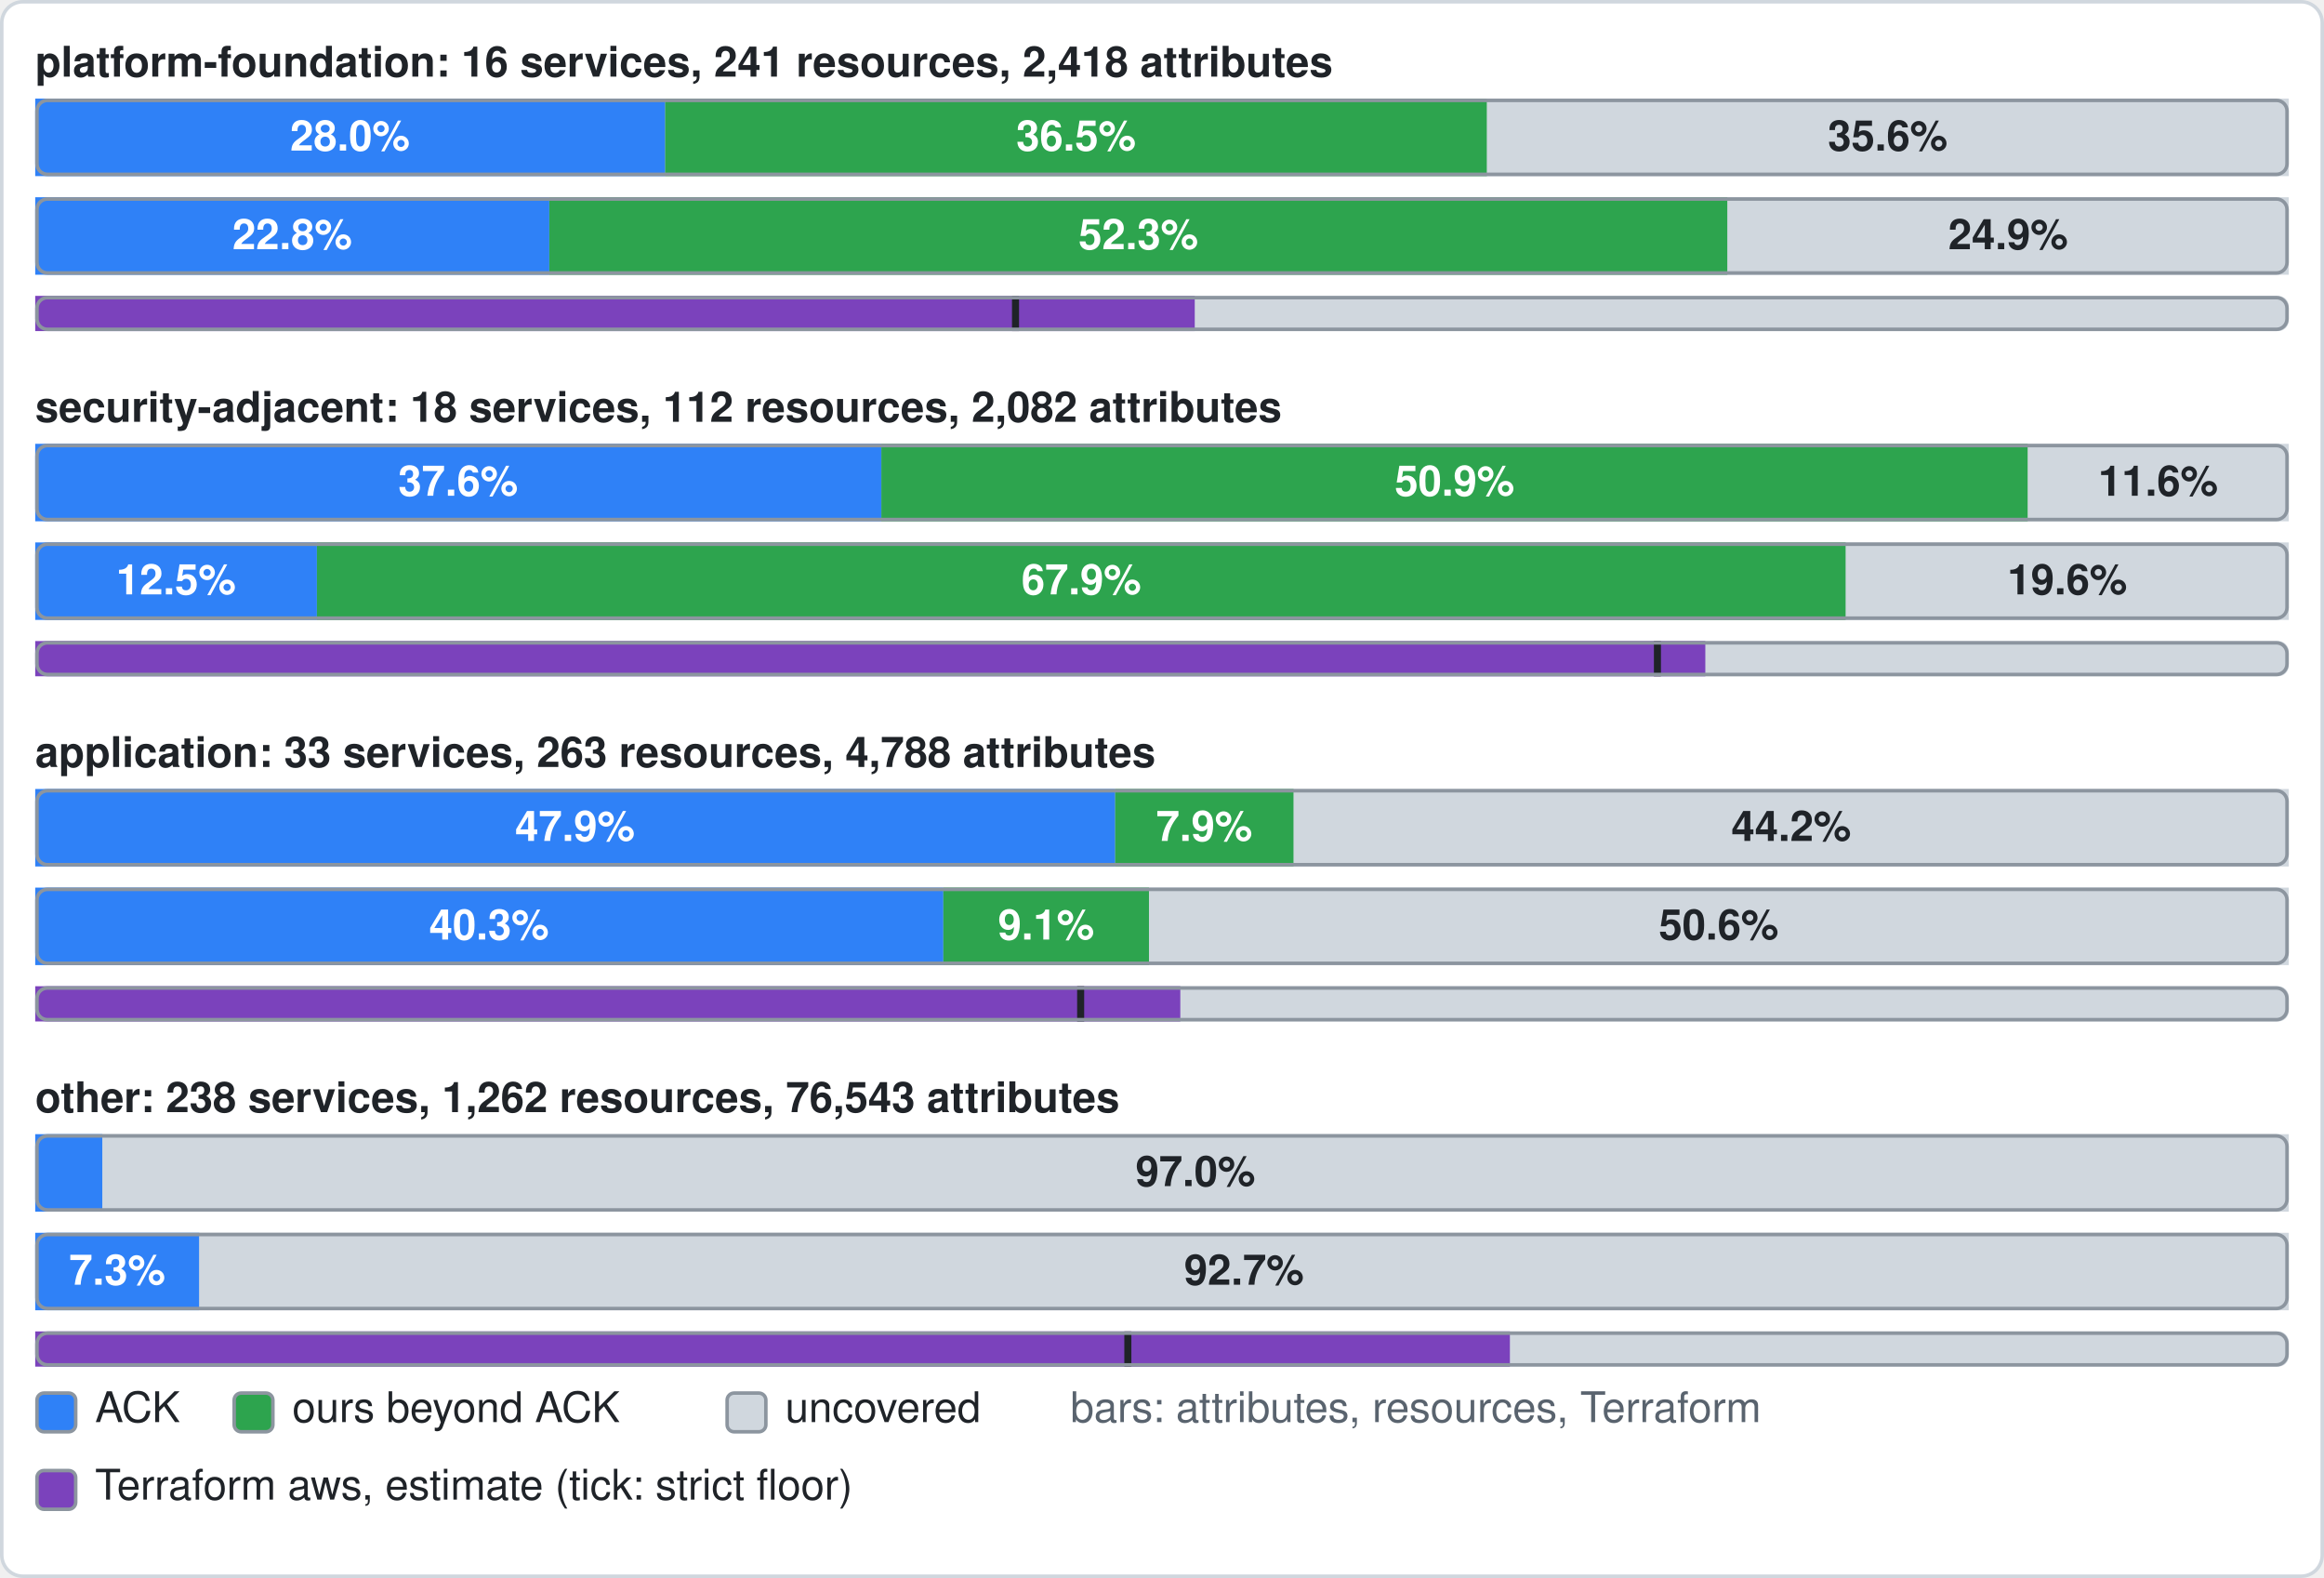
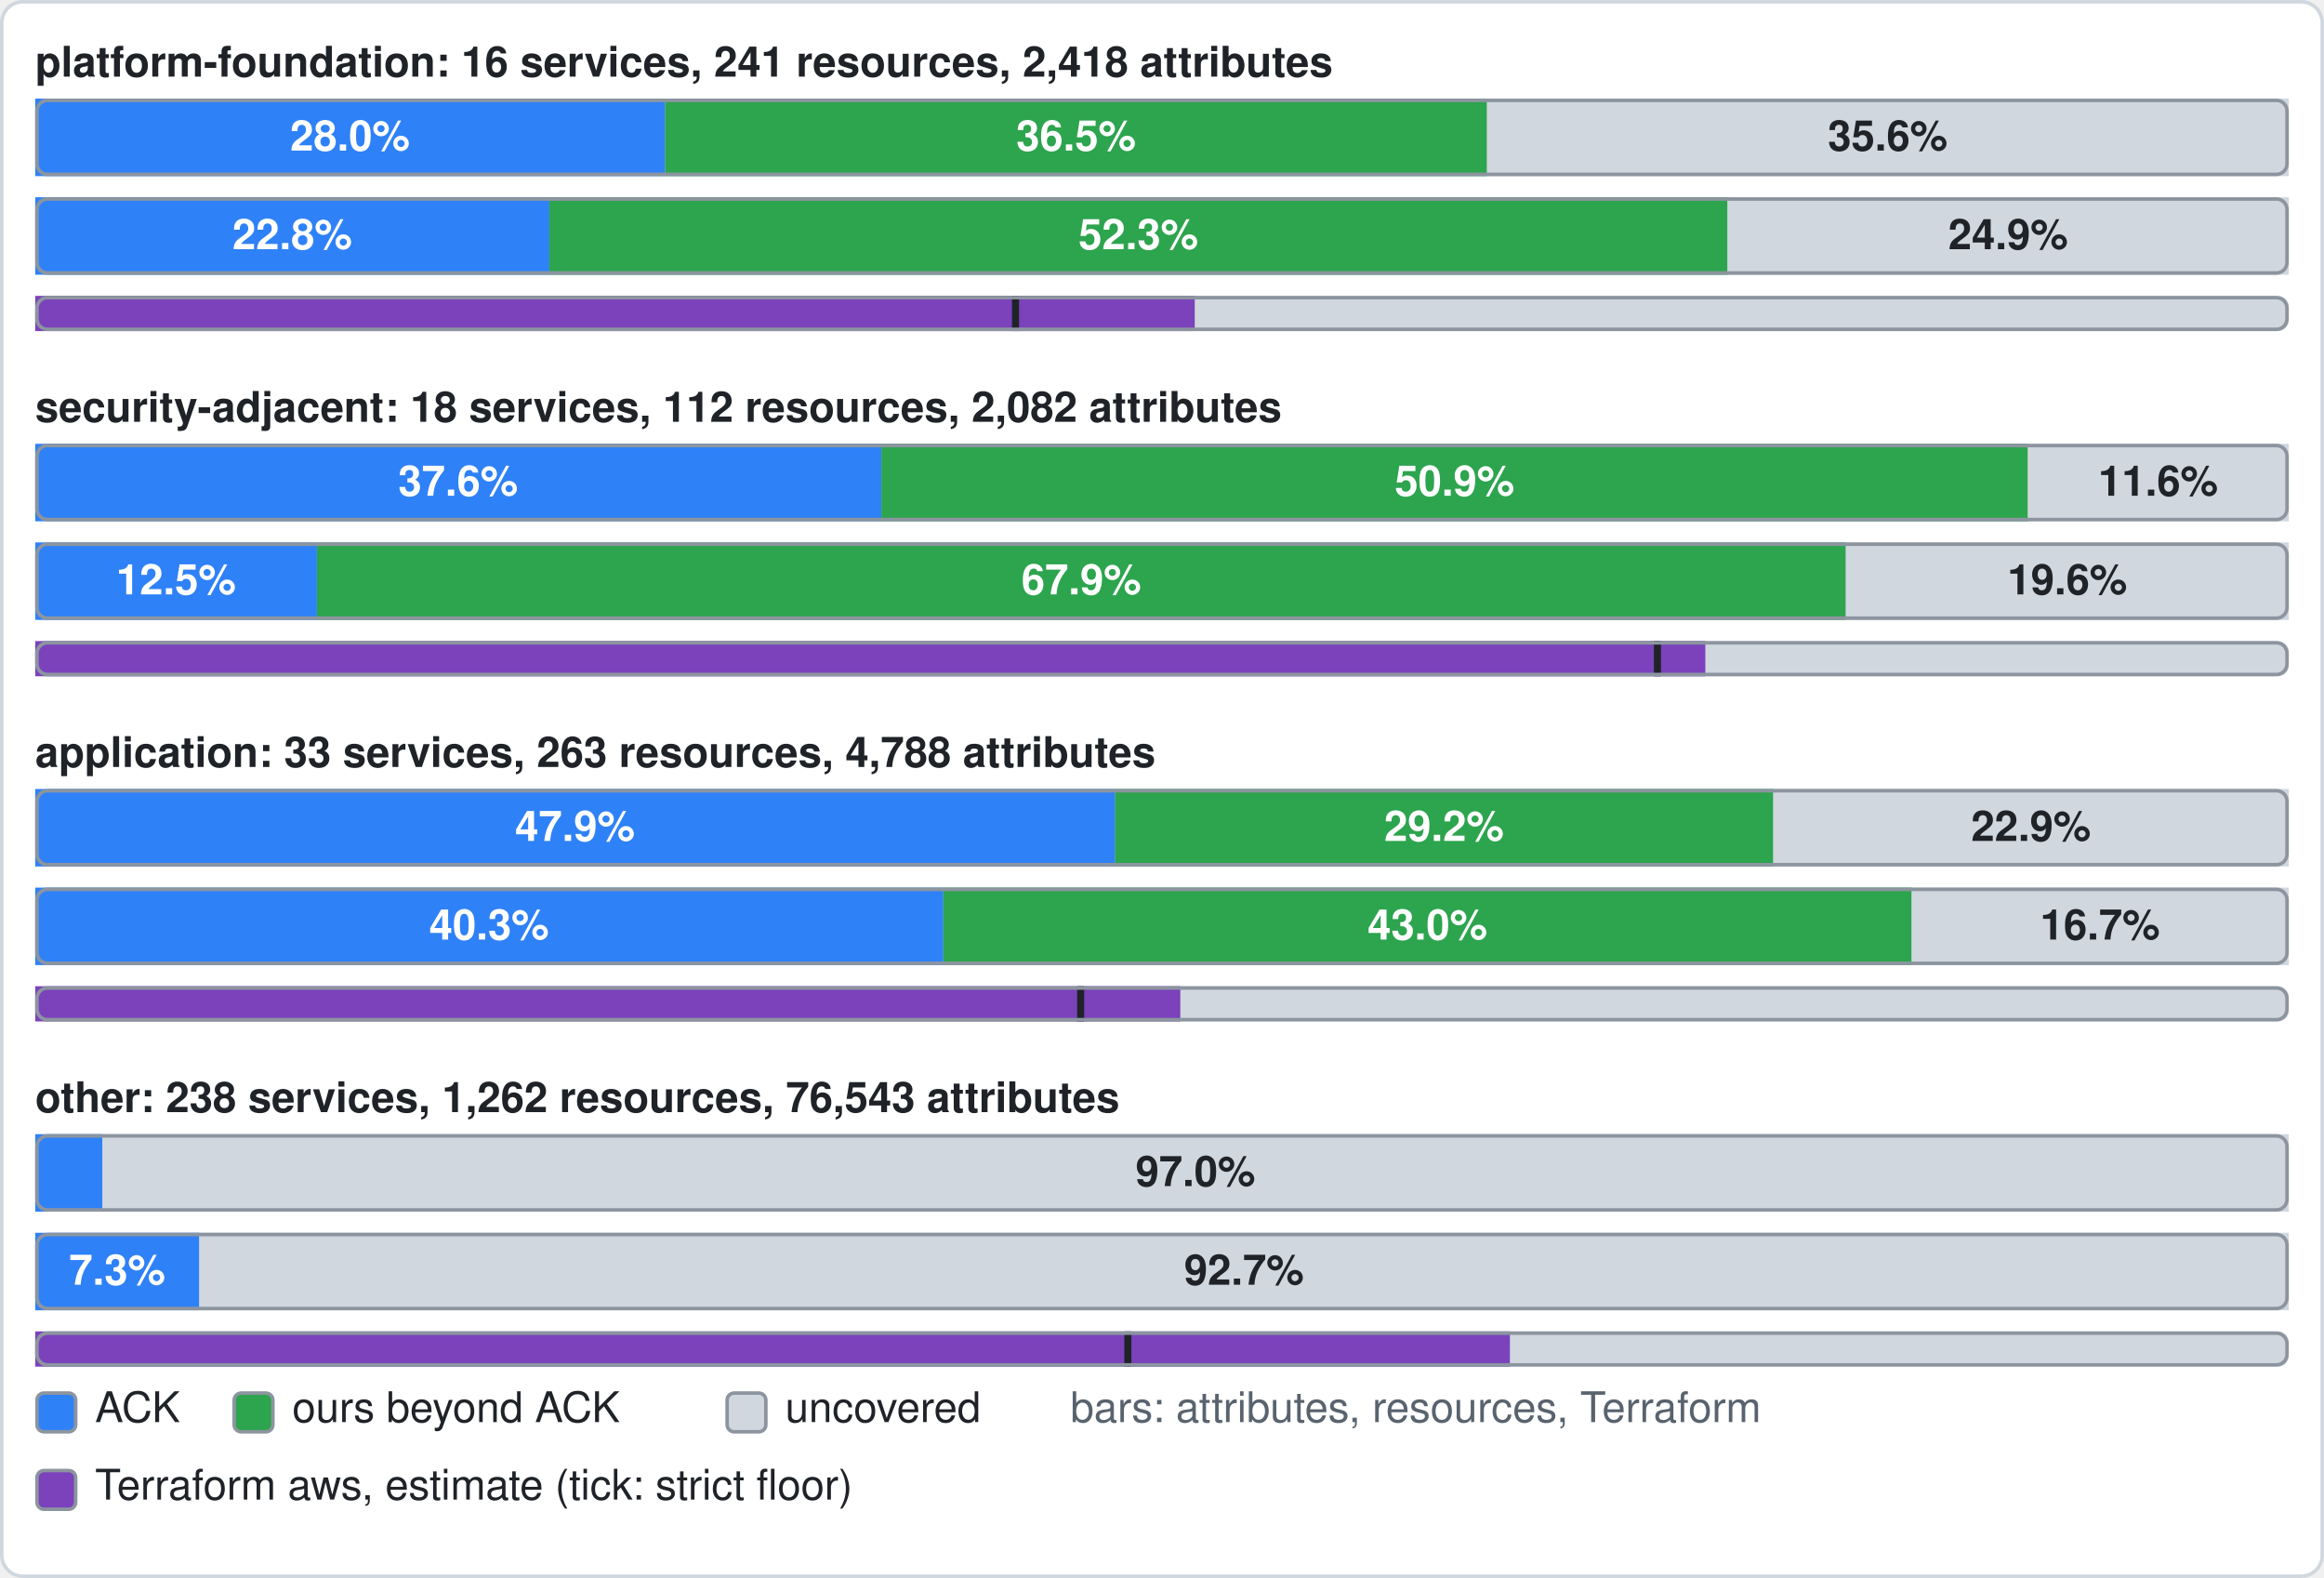
- <svg xmlns="http://www.w3.org/2000/svg" width="660" height="448" viewBox="0 0 660 448" role="img" aria-label="platform-foundation: attributes official 28.0%, ours beyond 36.5%, uncovered 35.6%; resources official 22.8%, ours beyond 52.3%, uncovered 24.9%; Terraform aws provider (estimate): 51.5% of 2400 attributes, at least 43.5%. security-adjacent: attributes official 37.6%, ours beyond 50.9%, uncovered 11.6%; resources official 12.5%, ours beyond 67.9%, uncovered 19.6%; Terraform aws provider (estimate): 74.1% of 2082 attributes, at least 72.0%. application: attributes official 47.9%, ours beyond 7.9%, uncovered 44.2%; resources official 40.3%, ours beyond 9.1%, uncovered 50.6%; Terraform aws provider (estimate): 50.8% of 4766 attributes, at least 46.4%. other: attributes official 3.0%, ours beyond 0.0%, uncovered 97.0%; resources official 7.3%, ours beyond 0.0%, uncovered 92.7%; Terraform aws provider (estimate): 65.4% of 76525 attributes, at least 48.5%">
+ <svg xmlns="http://www.w3.org/2000/svg" width="660" height="448" viewBox="0 0 660 448" role="img" aria-label="platform-foundation: attributes official 28.0%, ours beyond 36.5%, uncovered 35.6%; resources official 22.8%, ours beyond 52.3%, uncovered 24.9%; Terraform aws provider (estimate): 51.5% of 2400 attributes, at least 43.5%. security-adjacent: attributes official 37.6%, ours beyond 50.9%, uncovered 11.6%; resources official 12.5%, ours beyond 67.9%, uncovered 19.6%; Terraform aws provider (estimate): 74.1% of 2082 attributes, at least 72.0%. application: attributes official 47.9%, ours beyond 29.2%, uncovered 22.9%; resources official 40.3%, ours beyond 43.0%, uncovered 16.7%; Terraform aws provider (estimate): 50.8% of 4766 attributes, at least 46.4%. other: attributes official 3.0%, ours beyond 0.0%, uncovered 97.0%; resources official 7.3%, ours beyond 0.0%, uncovered 92.7%; Terraform aws provider (estimate): 65.4% of 76525 attributes, at least 48.5%">
  <rect x="0.5" y="0.5" width="659" height="447" rx="6" fill="#ffffff" stroke="#d0d7de" />
  <text x="10" y="19" font-family="-apple-system,BlinkMacSystemFont,'Segoe UI',Helvetica,Arial,sans-serif" font-size="12" font-weight="600" fill="#1f2328" dominant-baseline="central">platform-foundation: 16 services, 241 resources, 2,418 attributes</text>
  <rect x="10" y="28" width="640" height="22" rx="3" fill="#d0d7de" />
  <rect x="10" y="28" width="178.9" height="22" fill="#2f81f7" />
  <text x="99.4" y="40" font-family="-apple-system,BlinkMacSystemFont,'Segoe UI',Helvetica,Arial,sans-serif" font-size="12" font-weight="600" fill="#ffffff" text-anchor="middle" dominant-baseline="central">28.0%</text>
  <rect x="188.9" y="28" width="233.4" height="22" fill="#2da44e" />
  <text x="305.6" y="40" font-family="-apple-system,BlinkMacSystemFont,'Segoe UI',Helvetica,Arial,sans-serif" font-size="12" font-weight="600" fill="#ffffff" text-anchor="middle" dominant-baseline="central">36.5%</text>
  <rect x="422.3" y="28" width="227.7" height="22" fill="#d0d7de" />
  <text x="536.1" y="40" font-family="-apple-system,BlinkMacSystemFont,'Segoe UI',Helvetica,Arial,sans-serif" font-size="12" font-weight="600" fill="#1f2328" text-anchor="middle" dominant-baseline="central">35.6%</text>
  <rect x="10.5" y="28.5" width="639" height="21" rx="3" fill="none" stroke="#8c959f" />
  <rect x="10" y="56" width="640" height="22" rx="3" fill="#d0d7de" />
  <rect x="10" y="56" width="146" height="22" fill="#2f81f7" />
  <text x="83" y="68" font-family="-apple-system,BlinkMacSystemFont,'Segoe UI',Helvetica,Arial,sans-serif" font-size="12" font-weight="600" fill="#ffffff" text-anchor="middle" dominant-baseline="central">22.8%</text>
  <rect x="156" y="56" width="334.6" height="22" fill="#2da44e" />
  <text x="323.3" y="68" font-family="-apple-system,BlinkMacSystemFont,'Segoe UI',Helvetica,Arial,sans-serif" font-size="12" font-weight="600" fill="#ffffff" text-anchor="middle" dominant-baseline="central">52.3%</text>
  <rect x="490.6" y="56" width="159.4" height="22" fill="#d0d7de" />
  <text x="570.3" y="68" font-family="-apple-system,BlinkMacSystemFont,'Segoe UI',Helvetica,Arial,sans-serif" font-size="12" font-weight="600" fill="#1f2328" text-anchor="middle" dominant-baseline="central">24.9%</text>
  <rect x="10.5" y="56.5" width="639" height="21" rx="3" fill="none" stroke="#8c959f" />
  <rect x="10" y="84" width="640" height="10" rx="3" fill="#d0d7de" />
  <rect x="10" y="84" width="329.3" height="10" fill="#7b42bc" />
  <rect x="287.4" y="84" width="2" height="10" fill="#1f2328" />
  <rect x="10.5" y="84.5" width="639" height="9" rx="3" fill="none" stroke="#8c959f" />
  <text x="10" y="117" font-family="-apple-system,BlinkMacSystemFont,'Segoe UI',Helvetica,Arial,sans-serif" font-size="12" font-weight="600" fill="#1f2328" dominant-baseline="central">security-adjacent: 18 services, 112 resources, 2,082 attributes</text>
  <rect x="10" y="126" width="640" height="22" rx="3" fill="#d0d7de" />
  <rect x="10" y="126" width="240.3" height="22" fill="#2f81f7" />
  <text x="130.1" y="138" font-family="-apple-system,BlinkMacSystemFont,'Segoe UI',Helvetica,Arial,sans-serif" font-size="12" font-weight="600" fill="#ffffff" text-anchor="middle" dominant-baseline="central">37.6%</text>
  <rect x="250.3" y="126" width="325.6" height="22" fill="#2da44e" />
  <text x="413.1" y="138" font-family="-apple-system,BlinkMacSystemFont,'Segoe UI',Helvetica,Arial,sans-serif" font-size="12" font-weight="600" fill="#ffffff" text-anchor="middle" dominant-baseline="central">50.9%</text>
  <rect x="575.9" y="126" width="74.1" height="22" fill="#d0d7de" />
  <text x="612.9" y="138" font-family="-apple-system,BlinkMacSystemFont,'Segoe UI',Helvetica,Arial,sans-serif" font-size="12" font-weight="600" fill="#1f2328" text-anchor="middle" dominant-baseline="central">11.6%</text>
  <rect x="10.5" y="126.5" width="639" height="21" rx="3" fill="none" stroke="#8c959f" />
  <rect x="10" y="154" width="640" height="22" rx="3" fill="#d0d7de" />
  <rect x="10" y="154" width="80" height="22" fill="#2f81f7" />
  <text x="50" y="166" font-family="-apple-system,BlinkMacSystemFont,'Segoe UI',Helvetica,Arial,sans-serif" font-size="12" font-weight="600" fill="#ffffff" text-anchor="middle" dominant-baseline="central">12.5%</text>
  <rect x="90" y="154" width="434.2" height="22" fill="#2da44e" />
  <text x="307.1" y="166" font-family="-apple-system,BlinkMacSystemFont,'Segoe UI',Helvetica,Arial,sans-serif" font-size="12" font-weight="600" fill="#ffffff" text-anchor="middle" dominant-baseline="central">67.9%</text>
  <rect x="524.2" y="154" width="125.8" height="22" fill="#d0d7de" />
  <text x="587.1" y="166" font-family="-apple-system,BlinkMacSystemFont,'Segoe UI',Helvetica,Arial,sans-serif" font-size="12" font-weight="600" fill="#1f2328" text-anchor="middle" dominant-baseline="central">19.6%</text>
  <rect x="10.5" y="154.5" width="639" height="21" rx="3" fill="none" stroke="#8c959f" />
  <rect x="10" y="182" width="640" height="10" rx="3" fill="#d0d7de" />
  <rect x="10" y="182" width="474.3" height="10" fill="#7b42bc" />
  <rect x="469.7" y="182" width="2" height="10" fill="#1f2328" />
  <rect x="10.5" y="182.5" width="639" height="9" rx="3" fill="none" stroke="#8c959f" />
  <text x="10" y="215" font-family="-apple-system,BlinkMacSystemFont,'Segoe UI',Helvetica,Arial,sans-serif" font-size="12" font-weight="600" fill="#1f2328" dominant-baseline="central">application: 33 services, 263 resources, 4,788 attributes</text>
  <rect x="10" y="224" width="640" height="22" rx="3" fill="#d0d7de" />
  <rect x="10" y="224" width="306.7" height="22" fill="#2f81f7" />
  <text x="163.3" y="236" font-family="-apple-system,BlinkMacSystemFont,'Segoe UI',Helvetica,Arial,sans-serif" font-size="12" font-weight="600" fill="#ffffff" text-anchor="middle" dominant-baseline="central">47.9%</text>
-   <rect x="316.7" y="224" width="50.7" height="22" fill="#2da44e" />
-   <text x="342" y="236" font-family="-apple-system,BlinkMacSystemFont,'Segoe UI',Helvetica,Arial,sans-serif" font-size="12" font-weight="600" fill="#ffffff" text-anchor="middle" dominant-baseline="central">7.9%</text>
-   <rect x="367.4" y="224" width="282.6" height="22" fill="#d0d7de" />
-   <text x="508.7" y="236" font-family="-apple-system,BlinkMacSystemFont,'Segoe UI',Helvetica,Arial,sans-serif" font-size="12" font-weight="600" fill="#1f2328" text-anchor="middle" dominant-baseline="central">44.2%</text>
+   <rect x="316.7" y="224" width="186.9" height="22" fill="#2da44e" />
+   <text x="410.1" y="236" font-family="-apple-system,BlinkMacSystemFont,'Segoe UI',Helvetica,Arial,sans-serif" font-size="12" font-weight="600" fill="#ffffff" text-anchor="middle" dominant-baseline="central">29.2%</text>
+   <rect x="503.6" y="224" width="146.4" height="22" fill="#d0d7de" />
+   <text x="576.8" y="236" font-family="-apple-system,BlinkMacSystemFont,'Segoe UI',Helvetica,Arial,sans-serif" font-size="12" font-weight="600" fill="#1f2328" text-anchor="middle" dominant-baseline="central">22.9%</text>
  <rect x="10.5" y="224.5" width="639" height="21" rx="3" fill="none" stroke="#8c959f" />
  <rect x="10" y="252" width="640" height="22" rx="3" fill="#d0d7de" />
  <rect x="10" y="252" width="257.9" height="22" fill="#2f81f7" />
  <text x="138.9" y="264" font-family="-apple-system,BlinkMacSystemFont,'Segoe UI',Helvetica,Arial,sans-serif" font-size="12" font-weight="600" fill="#ffffff" text-anchor="middle" dominant-baseline="central">40.3%</text>
-   <rect x="267.9" y="252" width="58.4" height="22" fill="#2da44e" />
-   <text x="297.1" y="264" font-family="-apple-system,BlinkMacSystemFont,'Segoe UI',Helvetica,Arial,sans-serif" font-size="12" font-weight="600" fill="#ffffff" text-anchor="middle" dominant-baseline="central">9.1%</text>
-   <rect x="326.3" y="252" width="323.7" height="22" fill="#d0d7de" />
-   <text x="488.1" y="264" font-family="-apple-system,BlinkMacSystemFont,'Segoe UI',Helvetica,Arial,sans-serif" font-size="12" font-weight="600" fill="#1f2328" text-anchor="middle" dominant-baseline="central">50.6%</text>
+   <rect x="267.9" y="252" width="275" height="22" fill="#2da44e" />
+   <text x="405.4" y="264" font-family="-apple-system,BlinkMacSystemFont,'Segoe UI',Helvetica,Arial,sans-serif" font-size="12" font-weight="600" fill="#ffffff" text-anchor="middle" dominant-baseline="central">43.0%</text>
+   <rect x="542.9" y="252" width="107.1" height="22" fill="#d0d7de" />
+   <text x="596.4" y="264" font-family="-apple-system,BlinkMacSystemFont,'Segoe UI',Helvetica,Arial,sans-serif" font-size="12" font-weight="600" fill="#1f2328" text-anchor="middle" dominant-baseline="central">16.7%</text>
  <rect x="10.5" y="252.5" width="639" height="21" rx="3" fill="none" stroke="#8c959f" />
  <rect x="10" y="280" width="640" height="10" rx="3" fill="#d0d7de" />
  <rect x="10" y="280" width="325.2" height="10" fill="#7b42bc" />
  <rect x="305.9" y="280" width="2" height="10" fill="#1f2328" />
  <rect x="10.5" y="280.5" width="639" height="9" rx="3" fill="none" stroke="#8c959f" />
  <text x="10" y="313" font-family="-apple-system,BlinkMacSystemFont,'Segoe UI',Helvetica,Arial,sans-serif" font-size="12" font-weight="600" fill="#1f2328" dominant-baseline="central">other: 238 services, 1,262 resources, 76,543 attributes</text>
  <rect x="10" y="322" width="640" height="22" rx="3" fill="#d0d7de" />
  <rect x="10" y="322" width="19.1" height="22" fill="#2f81f7" />
  <rect x="29.1" y="322" width="620.9" height="22" fill="#d0d7de" />
  <text x="339.5" y="334" font-family="-apple-system,BlinkMacSystemFont,'Segoe UI',Helvetica,Arial,sans-serif" font-size="12" font-weight="600" fill="#1f2328" text-anchor="middle" dominant-baseline="central">97.0%</text>
  <rect x="10.5" y="322.5" width="639" height="21" rx="3" fill="none" stroke="#8c959f" />
  <rect x="10" y="350" width="640" height="22" rx="3" fill="#d0d7de" />
  <rect x="10" y="350" width="46.6" height="22" fill="#2f81f7" />
  <text x="33.3" y="362" font-family="-apple-system,BlinkMacSystemFont,'Segoe UI',Helvetica,Arial,sans-serif" font-size="12" font-weight="600" fill="#ffffff" text-anchor="middle" dominant-baseline="central">7.3%</text>
  <rect x="56.6" y="350" width="593.4" height="22" fill="#d0d7de" />
  <text x="353.3" y="362" font-family="-apple-system,BlinkMacSystemFont,'Segoe UI',Helvetica,Arial,sans-serif" font-size="12" font-weight="600" fill="#1f2328" text-anchor="middle" dominant-baseline="central">92.7%</text>
  <rect x="10.5" y="350.5" width="639" height="21" rx="3" fill="none" stroke="#8c959f" />
  <rect x="10" y="378" width="640" height="10" rx="3" fill="#d0d7de" />
  <rect x="10" y="378" width="418.8" height="10" fill="#7b42bc" />
  <rect x="319.3" y="378" width="2" height="10" fill="#1f2328" />
  <rect x="10.5" y="378.5" width="639" height="9" rx="3" fill="none" stroke="#8c959f" />
  <rect x="10.5" y="395.5" width="11" height="11" rx="2" fill="#2f81f7" stroke="#8c959f" />
  <text x="27" y="401" font-family="-apple-system,BlinkMacSystemFont,'Segoe UI',Helvetica,Arial,sans-serif" font-size="12" fill="#1f2328" dominant-baseline="central">ACK</text>
  <rect x="66.5" y="395.5" width="11" height="11" rx="2" fill="#2da44e" stroke="#8c959f" />
  <text x="83" y="401" font-family="-apple-system,BlinkMacSystemFont,'Segoe UI',Helvetica,Arial,sans-serif" font-size="12" fill="#1f2328" dominant-baseline="central">ours beyond ACK</text>
  <rect x="206.5" y="395.5" width="11" height="11" rx="2" fill="#d0d7de" stroke="#8c959f" />
  <text x="223" y="401" font-family="-apple-system,BlinkMacSystemFont,'Segoe UI',Helvetica,Arial,sans-serif" font-size="12" fill="#1f2328" dominant-baseline="central">uncovered</text>
  <text x="304" y="401" font-family="-apple-system,BlinkMacSystemFont,'Segoe UI',Helvetica,Arial,sans-serif" font-size="12" fill="#59636e" dominant-baseline="central">bars: attributes, resources, Terraform</text>
  <rect x="10.5" y="417.5" width="11" height="11" rx="2" fill="#7b42bc" stroke="#8c959f" />
  <text x="27" y="423" font-family="-apple-system,BlinkMacSystemFont,'Segoe UI',Helvetica,Arial,sans-serif" font-size="12" fill="#1f2328" dominant-baseline="central">Terraform aws, estimate (tick: strict floor)</text>
</svg>
